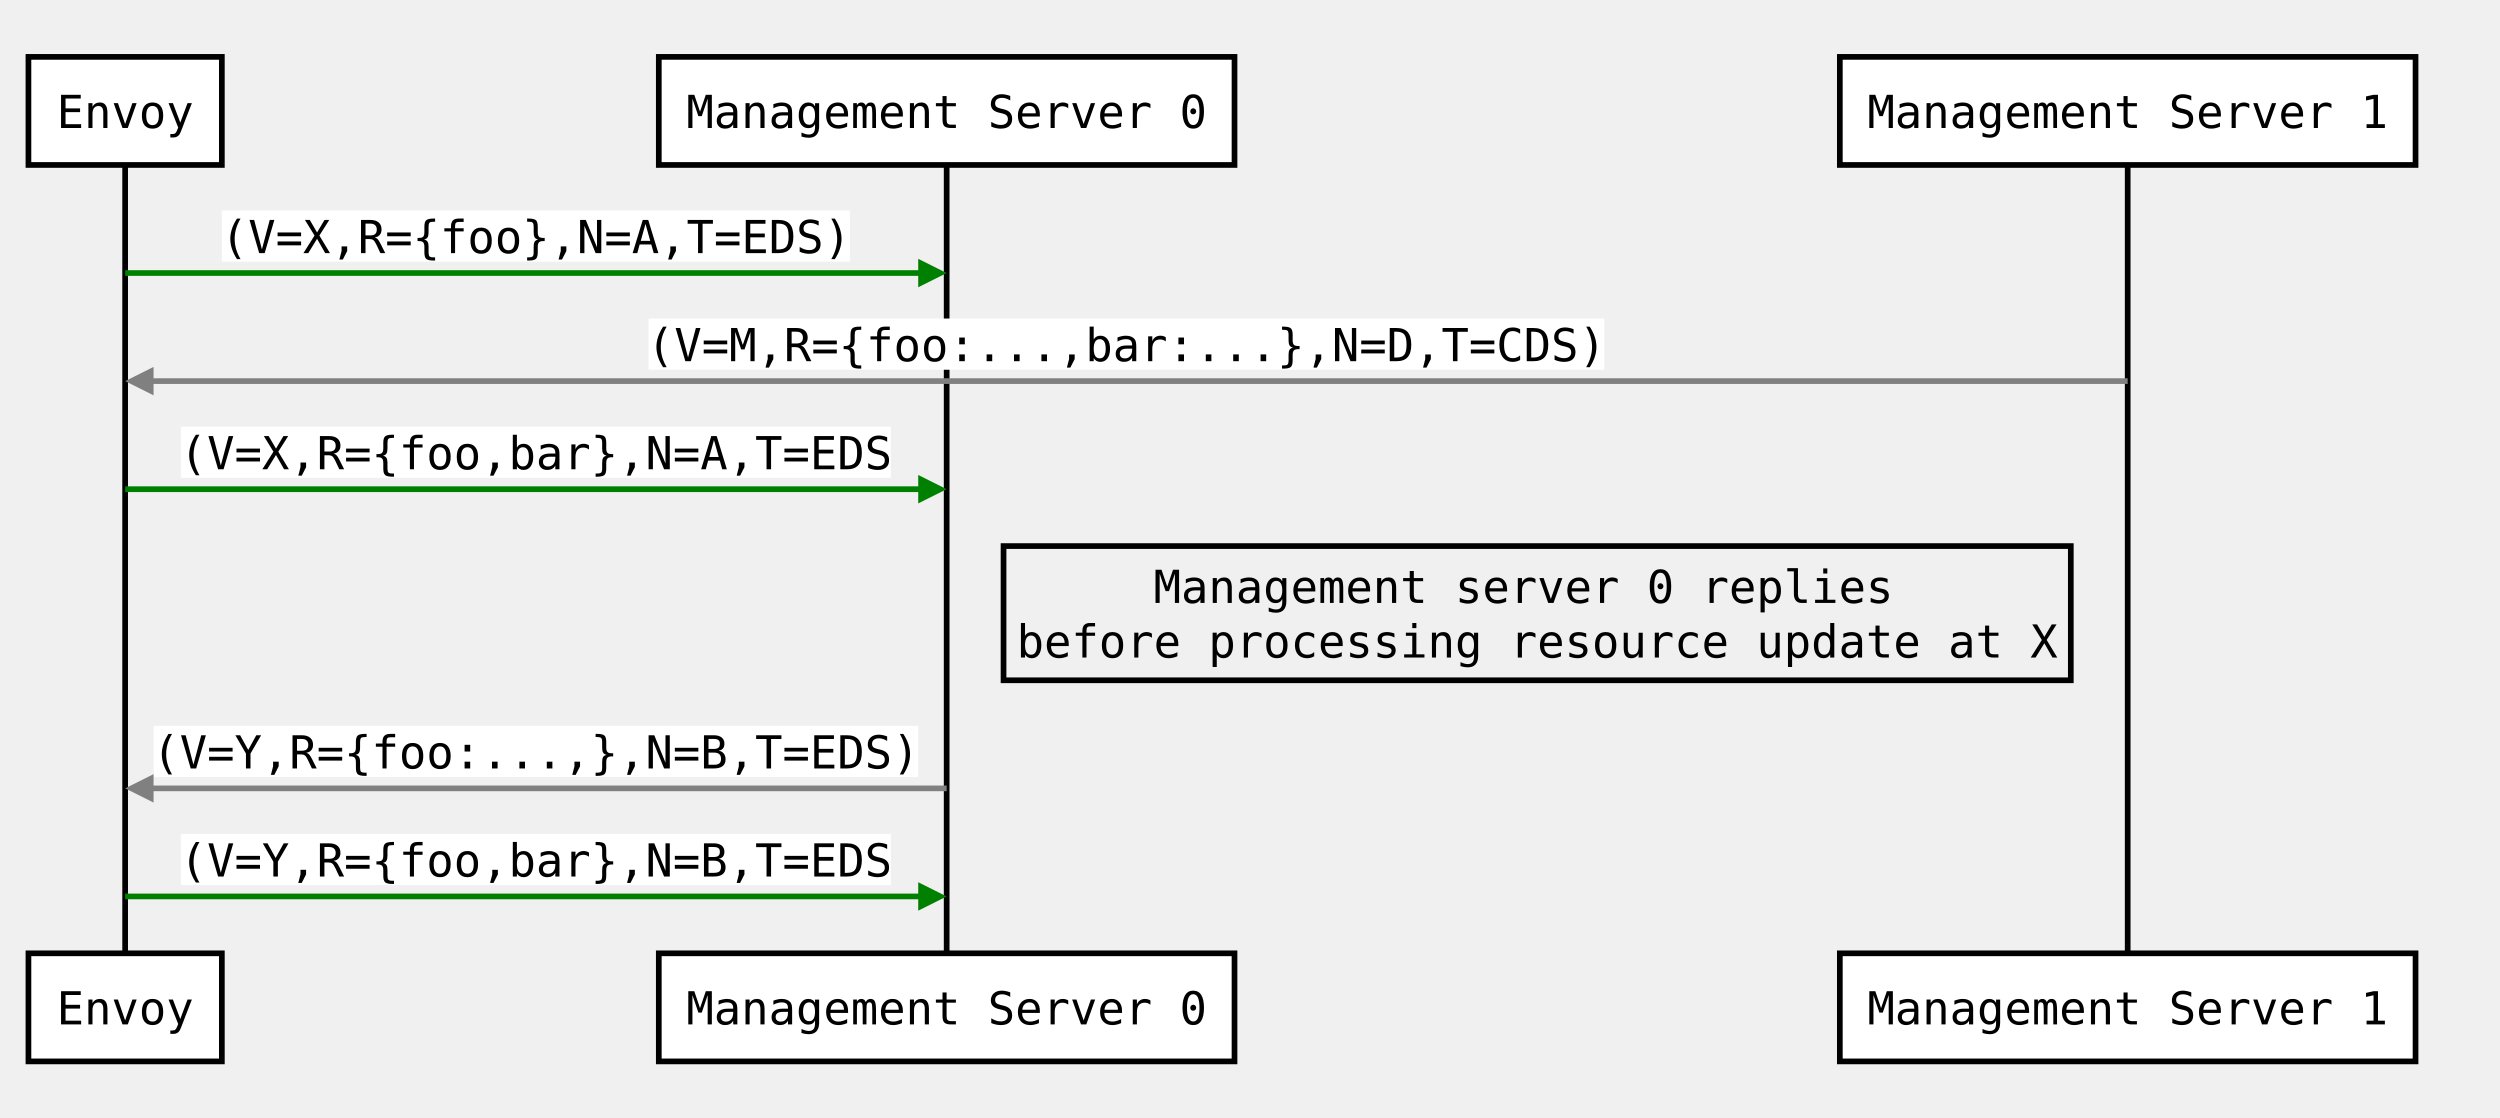
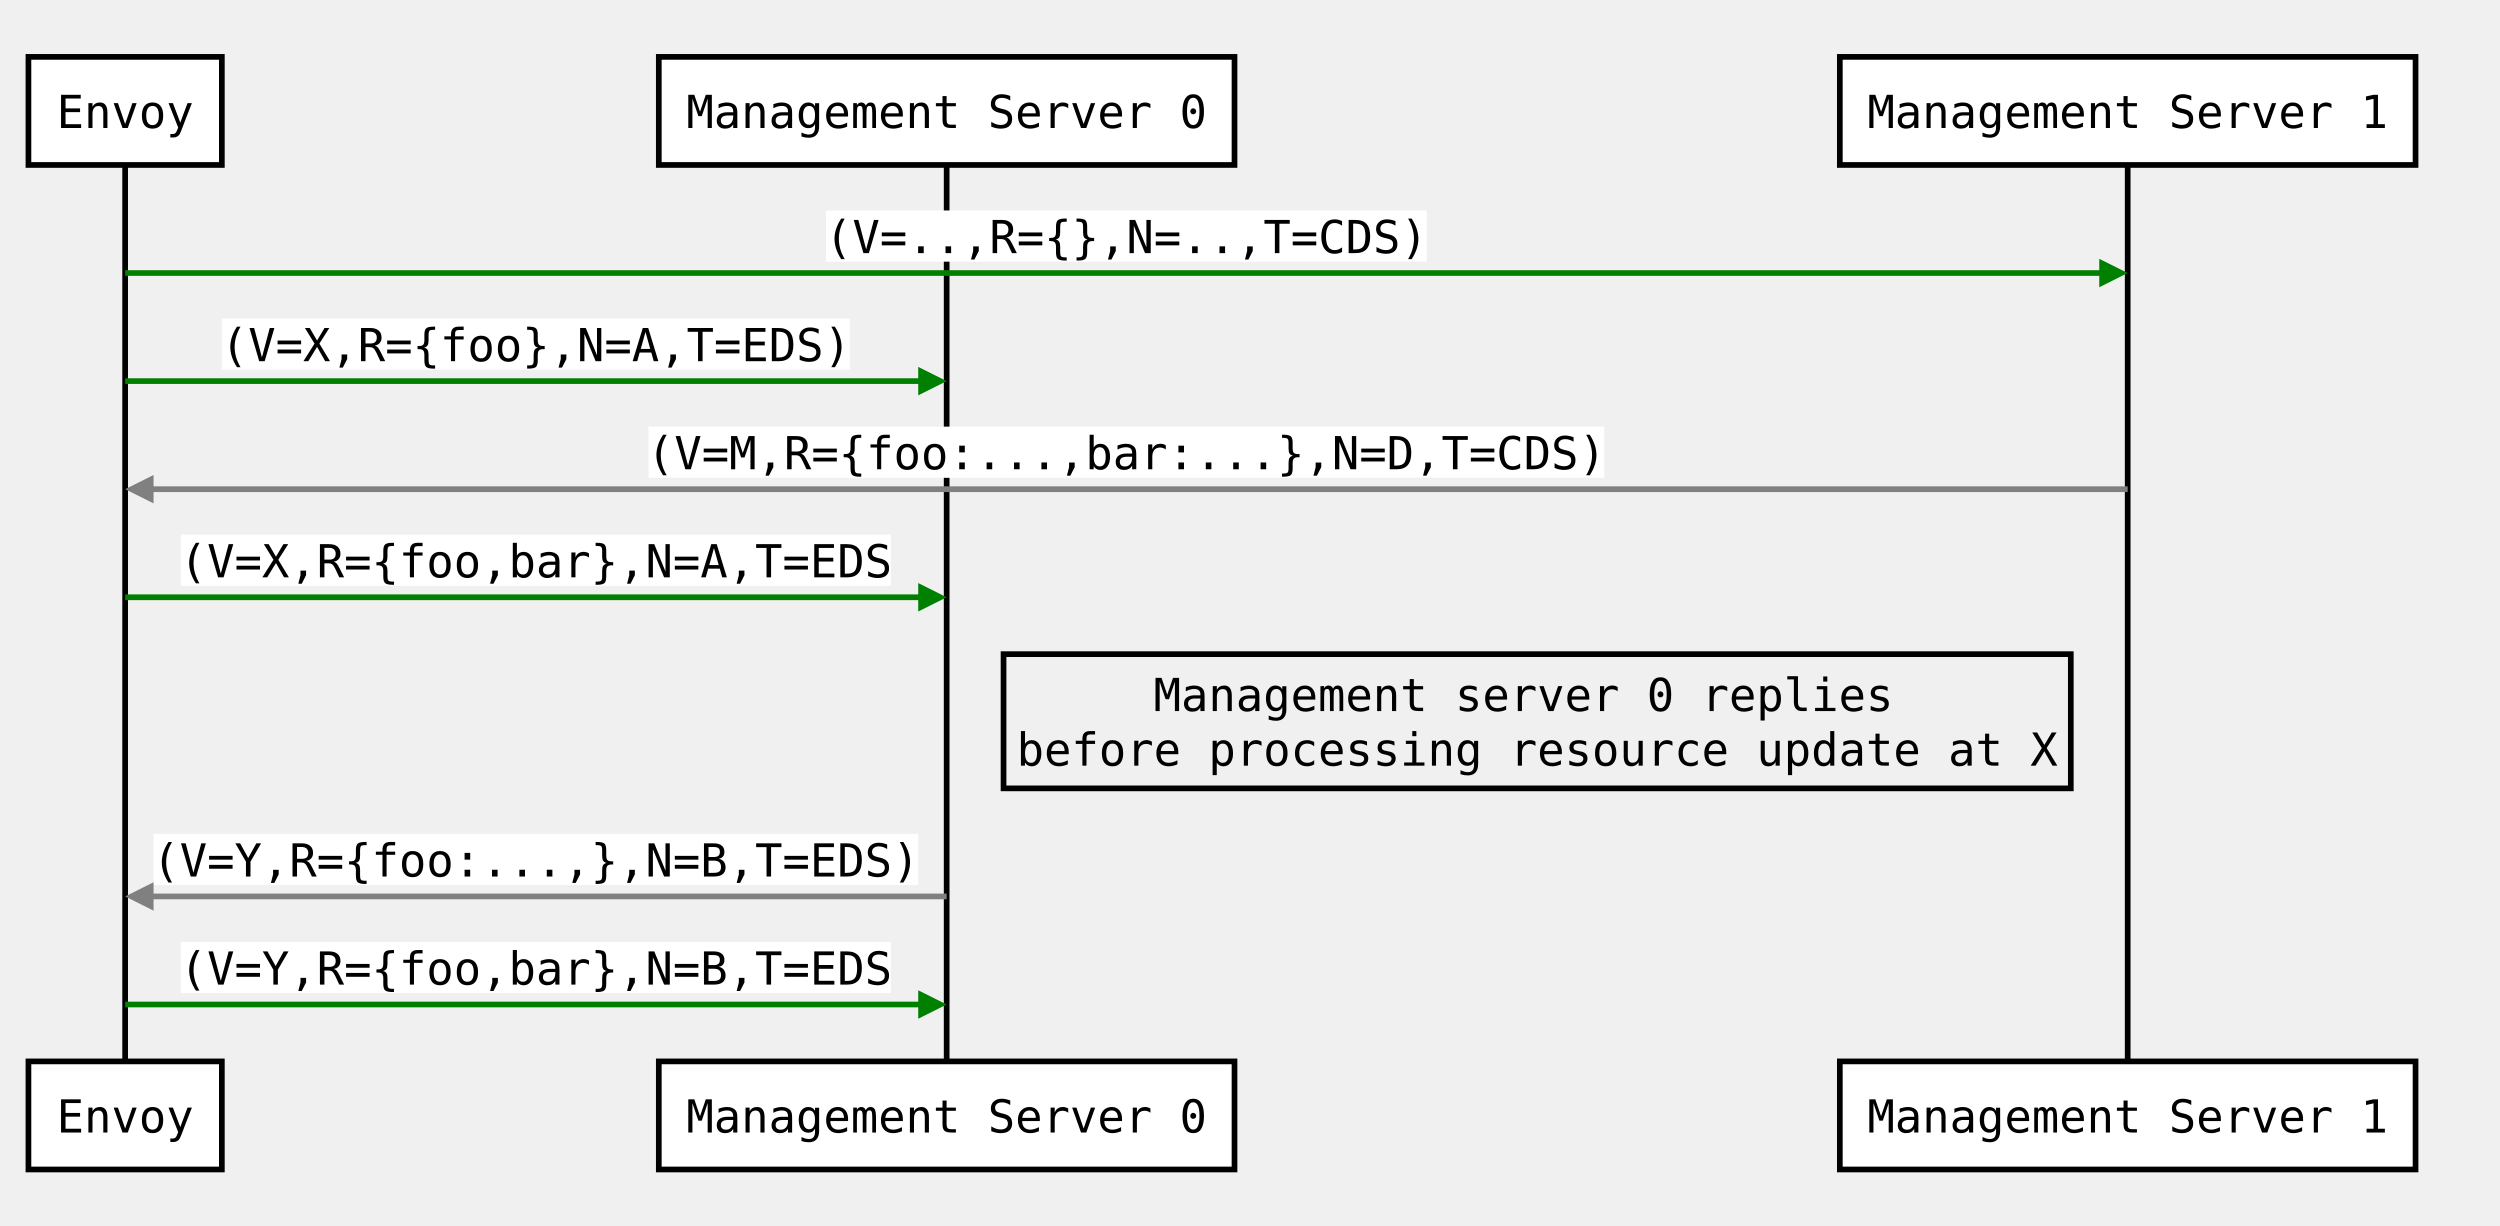
- <svg xmlns="http://www.w3.org/2000/svg" xmlns:xlink="http://www.w3.org/1999/xlink" width="879" height="393">
+ <svg xmlns="http://www.w3.org/2000/svg" xmlns:xlink="http://www.w3.org/1999/xlink" width="879" height="431">
  <source>participant Envoy as E [color="black"]
participant Management Server 0 as M0 [color="black"]
participant Management Server 1 as M1 [color="black"]

+ E-&gt;M1: (V=..,R={},N=..,T=CDS) [color="green"]
E-&gt;M0: (V=X,R={foo},N=A,T=EDS) [color="green"]
M1-&gt;E: (V=M,R={foo:...,bar:...},N=D,T=CDS) [color="gray"]
E-&gt;M0: (V=X,R={foo,bar},N=A,T=EDS [color="green"] 
Note right of M0: Management server 0 replies\nbefore processing resource update at X
M0-&gt;E: (V=Y,R={foo:...,},N=B,T=EDS) [color="gray"]
E-&gt;M0: (V=Y,R={foo,bar},N=B,T=EDS [color="green"]</source>
  <defs style="-webkit-tap-highlight-color: rgba(0, 0, 0, 0);">
    <path stroke-linecap="round" d="M5,0 0,2.5 5,5z" id="raphael-marker-block" style="-webkit-tap-highlight-color: rgba(0, 0, 0, 0);" />
-     <marker id="raphael-marker-endblock55-obja1w65" markerHeight="5" markerWidth="5" orient="auto" refX="2.5" refY="2.5" style="-webkit-tap-highlight-color: rgba(0, 0, 0, 0);">
+     <marker id="raphael-marker-endblock55-obj7z6rg" markerHeight="5" markerWidth="5" orient="auto" refX="2.5" refY="2.5" style="-webkit-tap-highlight-color: rgba(0, 0, 0, 0);">
      <use xlink:href="#raphael-marker-block" transform="rotate(180 2.5 2.5) scale(1,1)" stroke-width="1" fill="green" stroke="none" style="-webkit-tap-highlight-color: rgba(0, 0, 0, 0);" />
    </marker>
-     <marker id="raphael-marker-endblock55-objf89fx" markerHeight="5" markerWidth="5" orient="auto" refX="2.5" refY="2.5" style="-webkit-tap-highlight-color: rgba(0, 0, 0, 0);">
+     <marker id="raphael-marker-endblock55-objj4k5u" markerHeight="5" markerWidth="5" orient="auto" refX="2.5" refY="2.5" style="-webkit-tap-highlight-color: rgba(0, 0, 0, 0);">
+       <use xlink:href="#raphael-marker-block" transform="rotate(180 2.5 2.5) scale(1,1)" stroke-width="1" fill="green" stroke="none" style="-webkit-tap-highlight-color: rgba(0, 0, 0, 0);" />
+     </marker>
+     <marker id="raphael-marker-endblock55-obj29epo" markerHeight="5" markerWidth="5" orient="auto" refX="2.5" refY="2.5" style="-webkit-tap-highlight-color: rgba(0, 0, 0, 0);">
      <use xlink:href="#raphael-marker-block" transform="rotate(180 2.5 2.5) scale(1,1)" stroke-width="1" fill="gray" stroke="none" style="-webkit-tap-highlight-color: rgba(0, 0, 0, 0);" />
    </marker>
-     <marker id="raphael-marker-endblock55-objlbxuk" markerHeight="5" markerWidth="5" orient="auto" refX="2.5" refY="2.5" style="-webkit-tap-highlight-color: rgba(0, 0, 0, 0);">
+     <marker id="raphael-marker-endblock55-objpdvv6" markerHeight="5" markerWidth="5" orient="auto" refX="2.5" refY="2.5" style="-webkit-tap-highlight-color: rgba(0, 0, 0, 0);">
      <use xlink:href="#raphael-marker-block" transform="rotate(180 2.5 2.5) scale(1,1)" stroke-width="1" fill="green" stroke="none" style="-webkit-tap-highlight-color: rgba(0, 0, 0, 0);" />
    </marker>
-     <marker id="raphael-marker-endblock55-objpn542" markerHeight="5" markerWidth="5" orient="auto" refX="2.5" refY="2.5" style="-webkit-tap-highlight-color: rgba(0, 0, 0, 0);">
+     <marker id="raphael-marker-endblock55-obj30sxg" markerHeight="5" markerWidth="5" orient="auto" refX="2.5" refY="2.5" style="-webkit-tap-highlight-color: rgba(0, 0, 0, 0);">
      <use xlink:href="#raphael-marker-block" transform="rotate(180 2.5 2.5) scale(1,1)" stroke-width="1" fill="gray" stroke="none" style="-webkit-tap-highlight-color: rgba(0, 0, 0, 0);" />
    </marker>
-     <marker id="raphael-marker-endblock55-objhi3gx" markerHeight="5" markerWidth="5" orient="auto" refX="2.5" refY="2.5" style="-webkit-tap-highlight-color: rgba(0, 0, 0, 0);">
+     <marker id="raphael-marker-endblock55-objre9bk" markerHeight="5" markerWidth="5" orient="auto" refX="2.5" refY="2.5" style="-webkit-tap-highlight-color: rgba(0, 0, 0, 0);">
      <use xlink:href="#raphael-marker-block" transform="rotate(180 2.5 2.5) scale(1,1)" stroke-width="1" fill="green" stroke="none" style="-webkit-tap-highlight-color: rgba(0, 0, 0, 0);" />
    </marker>
  </defs>
  <rect x="10" y="20" width="68" height="38" rx="0" ry="0" fill="#ffffff" stroke="#000000" stroke-width="2" style="-webkit-tap-highlight-color: rgba(0, 0, 0, 0);" />
  <rect x="19.984" y="30" width="48" height="18" rx="0" ry="0" fill="#ffffff" stroke="none" style="-webkit-tap-highlight-color: rgba(0, 0, 0, 0);" />
  <text x="44" y="39" text-anchor="middle" font-family="Andale Mono, monospace" font-size="16px" stroke="none" fill="#000000" style="-webkit-tap-highlight-color: rgba(0, 0, 0, 0); text-anchor: middle; font-family: &quot;Andale Mono&quot;, monospace; font-size: 16px;">
    <tspan dy="6" style="-webkit-tap-highlight-color: rgba(0, 0, 0, 0);">Envoy</tspan>
  </text>
-   <rect x="10" y="335.188" width="68" height="38" rx="0" ry="0" fill="#ffffff" stroke="#000000" stroke-width="2" style="-webkit-tap-highlight-color: rgba(0, 0, 0, 0);" />
-   <rect x="19.984" y="345.188" width="48" height="18" rx="0" ry="0" fill="#ffffff" stroke="none" style="-webkit-tap-highlight-color: rgba(0, 0, 0, 0);" />
-   <text x="44" y="354.188" text-anchor="middle" font-family="Andale Mono, monospace" font-size="16px" stroke="none" fill="#000000" style="-webkit-tap-highlight-color: rgba(0, 0, 0, 0); text-anchor: middle; font-family: &quot;Andale Mono&quot;, monospace; font-size: 16px;">
+   <rect x="10" y="373.188" width="68" height="38" rx="0" ry="0" fill="#ffffff" stroke="#000000" stroke-width="2" style="-webkit-tap-highlight-color: rgba(0, 0, 0, 0);" />
+   <rect x="19.984" y="383.188" width="48" height="18" rx="0" ry="0" fill="#ffffff" stroke="none" style="-webkit-tap-highlight-color: rgba(0, 0, 0, 0);" />
+   <text x="44" y="392.188" text-anchor="middle" font-family="Andale Mono, monospace" font-size="16px" stroke="none" fill="#000000" style="-webkit-tap-highlight-color: rgba(0, 0, 0, 0); text-anchor: middle; font-family: &quot;Andale Mono&quot;, monospace; font-size: 16px;">
    <tspan dy="6" style="-webkit-tap-highlight-color: rgba(0, 0, 0, 0);">Envoy</tspan>
  </text>
-   <path fill="none" stroke="#000000" d="M44,58L44,335.188" stroke-width="2" style="-webkit-tap-highlight-color: rgba(0, 0, 0, 0);" />
+   <path fill="none" stroke="#000000" d="M44,58L44,373.188" stroke-width="2" style="-webkit-tap-highlight-color: rgba(0, 0, 0, 0);" />
  <rect x="231.633" y="20" width="202.422" height="38" rx="0" ry="0" fill="#ffffff" stroke="#000000" stroke-width="2" style="-webkit-tap-highlight-color: rgba(0, 0, 0, 0);" />
  <rect x="241.625" y="30" width="182.422" height="18" rx="0" ry="0" fill="#ffffff" stroke="none" style="-webkit-tap-highlight-color: rgba(0, 0, 0, 0);" />
  <text x="332.844" y="39" text-anchor="middle" font-family="Andale Mono, monospace" font-size="16px" stroke="none" fill="#000000" style="-webkit-tap-highlight-color: rgba(0, 0, 0, 0); text-anchor: middle; font-family: &quot;Andale Mono&quot;, monospace; font-size: 16px;">
    <tspan dy="6" style="-webkit-tap-highlight-color: rgba(0, 0, 0, 0);">Management Server 0</tspan>
  </text>
-   <rect x="231.633" y="335.188" width="202.422" height="38" rx="0" ry="0" fill="#ffffff" stroke="#000000" stroke-width="2" style="-webkit-tap-highlight-color: rgba(0, 0, 0, 0);" />
-   <rect x="241.625" y="345.188" width="182.422" height="18" rx="0" ry="0" fill="#ffffff" stroke="none" style="-webkit-tap-highlight-color: rgba(0, 0, 0, 0);" />
-   <text x="332.844" y="354.188" text-anchor="middle" font-family="Andale Mono, monospace" font-size="16px" stroke="none" fill="#000000" style="-webkit-tap-highlight-color: rgba(0, 0, 0, 0); text-anchor: middle; font-family: &quot;Andale Mono&quot;, monospace; font-size: 16px;">
+   <rect x="231.633" y="373.188" width="202.422" height="38" rx="0" ry="0" fill="#ffffff" stroke="#000000" stroke-width="2" style="-webkit-tap-highlight-color: rgba(0, 0, 0, 0);" />
+   <rect x="241.625" y="383.188" width="182.422" height="18" rx="0" ry="0" fill="#ffffff" stroke="none" style="-webkit-tap-highlight-color: rgba(0, 0, 0, 0);" />
+   <text x="332.844" y="392.188" text-anchor="middle" font-family="Andale Mono, monospace" font-size="16px" stroke="none" fill="#000000" style="-webkit-tap-highlight-color: rgba(0, 0, 0, 0); text-anchor: middle; font-family: &quot;Andale Mono&quot;, monospace; font-size: 16px;">
    <tspan dy="6" style="-webkit-tap-highlight-color: rgba(0, 0, 0, 0);">Management Server 0</tspan>
  </text>
-   <path fill="none" stroke="#000000" d="M332.844,58L332.844,335.188" stroke-width="2" style="-webkit-tap-highlight-color: rgba(0, 0, 0, 0);" />
+   <path fill="none" stroke="#000000" d="M332.844,58L332.844,373.188" stroke-width="2" style="-webkit-tap-highlight-color: rgba(0, 0, 0, 0);" />
  <rect x="646.883" y="20" width="202.422" height="38" rx="0" ry="0" fill="#ffffff" stroke="#000000" stroke-width="2" style="-webkit-tap-highlight-color: rgba(0, 0, 0, 0);" />
  <rect x="656.875" y="30" width="182.422" height="18" rx="0" ry="0" fill="#ffffff" stroke="none" style="-webkit-tap-highlight-color: rgba(0, 0, 0, 0);" />
  <text x="748.094" y="39" text-anchor="middle" font-family="Andale Mono, monospace" font-size="16px" stroke="none" fill="#000000" style="-webkit-tap-highlight-color: rgba(0, 0, 0, 0); text-anchor: middle; font-family: &quot;Andale Mono&quot;, monospace; font-size: 16px;">
    <tspan dy="6" style="-webkit-tap-highlight-color: rgba(0, 0, 0, 0);">Management Server 1</tspan>
  </text>
-   <rect x="646.883" y="335.188" width="202.422" height="38" rx="0" ry="0" fill="#ffffff" stroke="#000000" stroke-width="2" style="-webkit-tap-highlight-color: rgba(0, 0, 0, 0);" />
-   <rect x="656.875" y="345.188" width="182.422" height="18" rx="0" ry="0" fill="#ffffff" stroke="none" style="-webkit-tap-highlight-color: rgba(0, 0, 0, 0);" />
-   <text x="748.094" y="354.188" text-anchor="middle" font-family="Andale Mono, monospace" font-size="16px" stroke="none" fill="#000000" style="-webkit-tap-highlight-color: rgba(0, 0, 0, 0); text-anchor: middle; font-family: &quot;Andale Mono&quot;, monospace; font-size: 16px;">
+   <rect x="646.883" y="373.188" width="202.422" height="38" rx="0" ry="0" fill="#ffffff" stroke="#000000" stroke-width="2" style="-webkit-tap-highlight-color: rgba(0, 0, 0, 0);" />
+   <rect x="656.875" y="383.188" width="182.422" height="18" rx="0" ry="0" fill="#ffffff" stroke="none" style="-webkit-tap-highlight-color: rgba(0, 0, 0, 0);" />
+   <text x="748.094" y="392.188" text-anchor="middle" font-family="Andale Mono, monospace" font-size="16px" stroke="none" fill="#000000" style="-webkit-tap-highlight-color: rgba(0, 0, 0, 0); text-anchor: middle; font-family: &quot;Andale Mono&quot;, monospace; font-size: 16px;">
    <tspan dy="6" style="-webkit-tap-highlight-color: rgba(0, 0, 0, 0);">Management Server 1</tspan>
  </text>
-   <path fill="none" stroke="#000000" d="M748.094,58L748.094,335.188" stroke-width="2" style="-webkit-tap-highlight-color: rgba(0, 0, 0, 0);" />
-   <rect x="78" y="74" width="220.828" height="18" rx="0" ry="0" fill="#ffffff" stroke="none" style="-webkit-tap-highlight-color: rgba(0, 0, 0, 0);" />
-   <text x="188.422" y="83" text-anchor="middle" font-family="Andale Mono, monospace" font-size="16px" stroke="none" fill="#000000" style="-webkit-tap-highlight-color: rgba(0, 0, 0, 0); text-anchor: middle; font-family: &quot;Andale Mono&quot;, monospace; font-size: 16px;">
+   <path fill="none" stroke="#000000" d="M748.094,58L748.094,373.188" stroke-width="2" style="-webkit-tap-highlight-color: rgba(0, 0, 0, 0);" />
+   <rect x="290.422" y="74" width="211.234" height="18" rx="0" ry="0" fill="#ffffff" stroke="none" style="-webkit-tap-highlight-color: rgba(0, 0, 0, 0);" />
+   <text x="396.047" y="83" text-anchor="middle" font-family="Andale Mono, monospace" font-size="16px" stroke="none" fill="#000000" style="-webkit-tap-highlight-color: rgba(0, 0, 0, 0); text-anchor: middle; font-family: &quot;Andale Mono&quot;, monospace; font-size: 16px;">
+     <tspan dy="6" style="-webkit-tap-highlight-color: rgba(0, 0, 0, 0);">(V=..,R={},N=..,T=CDS)</tspan>
+   </text>
+   <path fill="none" stroke="#008000" d="M44,96C44,96,680.196,96,743.101,96" stroke-width="2" marker-end="url(#raphael-marker-endblock55-obj7z6rg)" stroke-dasharray="none" style="-webkit-tap-highlight-color: rgba(0, 0, 0, 0);" />
+   <rect x="78" y="112" width="220.828" height="18" rx="0" ry="0" fill="#ffffff" stroke="none" style="-webkit-tap-highlight-color: rgba(0, 0, 0, 0);" />
+   <text x="188.422" y="121" text-anchor="middle" font-family="Andale Mono, monospace" font-size="16px" stroke="none" fill="#000000" style="-webkit-tap-highlight-color: rgba(0, 0, 0, 0); text-anchor: middle; font-family: &quot;Andale Mono&quot;, monospace; font-size: 16px;">
    <tspan dy="6" style="-webkit-tap-highlight-color: rgba(0, 0, 0, 0);">(V=X,R={foo},N=A,T=EDS)</tspan>
  </text>
-   <path fill="none" stroke="#008000" d="M44,96C44,96,289.54,96,327.846,96" stroke-width="2" marker-end="url(#raphael-marker-endblock55-obja1w65)" stroke-dasharray="none" style="-webkit-tap-highlight-color: rgba(0, 0, 0, 0);" />
-   <rect x="228.016" y="112" width="336.047" height="18" rx="0" ry="0" fill="#ffffff" stroke="none" style="-webkit-tap-highlight-color: rgba(0, 0, 0, 0);" />
-   <text x="396.047" y="121" text-anchor="middle" font-family="Andale Mono, monospace" font-size="16px" stroke="none" fill="#000000" style="-webkit-tap-highlight-color: rgba(0, 0, 0, 0); text-anchor: middle; font-family: &quot;Andale Mono&quot;, monospace; font-size: 16px;">
+   <path fill="none" stroke="#008000" d="M44,134C44,134,289.54,134,327.846,134" stroke-width="2" marker-end="url(#raphael-marker-endblock55-objj4k5u)" stroke-dasharray="none" style="-webkit-tap-highlight-color: rgba(0, 0, 0, 0);" />
+   <rect x="228.016" y="150" width="336.047" height="18" rx="0" ry="0" fill="#ffffff" stroke="none" style="-webkit-tap-highlight-color: rgba(0, 0, 0, 0);" />
+   <text x="396.047" y="159" text-anchor="middle" font-family="Andale Mono, monospace" font-size="16px" stroke="none" fill="#000000" style="-webkit-tap-highlight-color: rgba(0, 0, 0, 0); text-anchor: middle; font-family: &quot;Andale Mono&quot;, monospace; font-size: 16px;">
    <tspan dy="6" style="-webkit-tap-highlight-color: rgba(0, 0, 0, 0);">(V=M,R={foo:...,bar:...},N=D,T=CDS)</tspan>
  </text>
-   <path fill="none" stroke="#808080" d="M748.094,134C748.094,134,111.898,134,48.993,134" stroke-width="2" marker-end="url(#raphael-marker-endblock55-objf89fx)" stroke-dasharray="none" style="-webkit-tap-highlight-color: rgba(0, 0, 0, 0);" />
-   <rect x="63.594" y="150" width="249.641" height="18" rx="0" ry="0" fill="#ffffff" stroke="none" style="-webkit-tap-highlight-color: rgba(0, 0, 0, 0);" />
-   <text x="188.422" y="159" text-anchor="middle" font-family="Andale Mono, monospace" font-size="16px" stroke="none" fill="#000000" style="-webkit-tap-highlight-color: rgba(0, 0, 0, 0); text-anchor: middle; font-family: &quot;Andale Mono&quot;, monospace; font-size: 16px;">
+   <path fill="none" stroke="#808080" d="M748.094,172C748.094,172,111.898,172,48.993,172" stroke-width="2" marker-end="url(#raphael-marker-endblock55-obj29epo)" stroke-dasharray="none" style="-webkit-tap-highlight-color: rgba(0, 0, 0, 0);" />
+   <rect x="63.594" y="188" width="249.641" height="18" rx="0" ry="0" fill="#ffffff" stroke="none" style="-webkit-tap-highlight-color: rgba(0, 0, 0, 0);" />
+   <text x="188.422" y="197" text-anchor="middle" font-family="Andale Mono, monospace" font-size="16px" stroke="none" fill="#000000" style="-webkit-tap-highlight-color: rgba(0, 0, 0, 0); text-anchor: middle; font-family: &quot;Andale Mono&quot;, monospace; font-size: 16px;">
    <tspan dy="6" style="-webkit-tap-highlight-color: rgba(0, 0, 0, 0);">(V=X,R={foo,bar},N=A,T=EDS</tspan>
  </text>
-   <path fill="none" stroke="#008000" d="M44,172C44,172,289.54,172,327.846,172" stroke-width="2" marker-end="url(#raphael-marker-endblock55-objlbxuk)" stroke-dasharray="none" style="-webkit-tap-highlight-color: rgba(0, 0, 0, 0);" />
-   <rect x="352.844" y="192" width="375.25" height="47.188" rx="0" ry="0" fill="none" stroke="#000000" stroke-width="2" style="-webkit-tap-highlight-color: rgba(0, 0, 0, 0);" />
-   <rect x="358.031" y="197" width="365.25" height="37.188" rx="0" ry="0" fill="none" stroke="none" style="-webkit-tap-highlight-color: rgba(0, 0, 0, 0);" />
-   <text x="540.469" y="215.594" text-anchor="middle" font-family="Andale Mono, monospace" font-size="16px" stroke="none" fill="#000000" style="-webkit-tap-highlight-color: rgba(0, 0, 0, 0); text-anchor: middle; font-family: &quot;Andale Mono&quot;, monospace; font-size: 16px;">
+   <path fill="none" stroke="#008000" d="M44,210C44,210,289.54,210,327.846,210" stroke-width="2" marker-end="url(#raphael-marker-endblock55-objpdvv6)" stroke-dasharray="none" style="-webkit-tap-highlight-color: rgba(0, 0, 0, 0);" />
+   <rect x="352.844" y="230" width="375.25" height="47.188" rx="0" ry="0" fill="none" stroke="#000000" stroke-width="2" style="-webkit-tap-highlight-color: rgba(0, 0, 0, 0);" />
+   <rect x="358.031" y="235" width="365.25" height="37.188" rx="0" ry="0" fill="none" stroke="none" style="-webkit-tap-highlight-color: rgba(0, 0, 0, 0);" />
+   <text x="540.469" y="253.594" text-anchor="middle" font-family="Andale Mono, monospace" font-size="16px" stroke="none" fill="#000000" style="-webkit-tap-highlight-color: rgba(0, 0, 0, 0); text-anchor: middle; font-family: &quot;Andale Mono&quot;, monospace; font-size: 16px;">
    <tspan dy="-3.594" style="-webkit-tap-highlight-color: rgba(0, 0, 0, 0);">Management server 0 replies</tspan>
    <tspan dy="19.2" x="540.469" style="-webkit-tap-highlight-color: rgba(0, 0, 0, 0);">before processing resource update at X</tspan>
  </text>
-   <rect x="54" y="255.188" width="268.844" height="18" rx="0" ry="0" fill="#ffffff" stroke="none" style="-webkit-tap-highlight-color: rgba(0, 0, 0, 0);" />
-   <text x="188.422" y="264.188" text-anchor="middle" font-family="Andale Mono, monospace" font-size="16px" stroke="none" fill="#000000" style="-webkit-tap-highlight-color: rgba(0, 0, 0, 0); text-anchor: middle; font-family: &quot;Andale Mono&quot;, monospace; font-size: 16px;">
+   <rect x="54" y="293.188" width="268.844" height="18" rx="0" ry="0" fill="#ffffff" stroke="none" style="-webkit-tap-highlight-color: rgba(0, 0, 0, 0);" />
+   <text x="188.422" y="302.188" text-anchor="middle" font-family="Andale Mono, monospace" font-size="16px" stroke="none" fill="#000000" style="-webkit-tap-highlight-color: rgba(0, 0, 0, 0); text-anchor: middle; font-family: &quot;Andale Mono&quot;, monospace; font-size: 16px;">
    <tspan dy="6" style="-webkit-tap-highlight-color: rgba(0, 0, 0, 0);">(V=Y,R={foo:...,},N=B,T=EDS)</tspan>
  </text>
-   <path fill="none" stroke="#808080" d="M332.844,277.188C332.844,277.188,87.304,277.188,48.998,277.188" stroke-width="2" marker-end="url(#raphael-marker-endblock55-objpn542)" stroke-dasharray="none" style="-webkit-tap-highlight-color: rgba(0, 0, 0, 0);" />
-   <rect x="63.594" y="293.188" width="249.641" height="18" rx="0" ry="0" fill="#ffffff" stroke="none" style="-webkit-tap-highlight-color: rgba(0, 0, 0, 0);" />
-   <text x="188.422" y="302.188" text-anchor="middle" font-family="Andale Mono, monospace" font-size="16px" stroke="none" fill="#000000" style="-webkit-tap-highlight-color: rgba(0, 0, 0, 0); text-anchor: middle; font-family: &quot;Andale Mono&quot;, monospace; font-size: 16px;">
+   <path fill="none" stroke="#808080" d="M332.844,315.188C332.844,315.188,87.304,315.188,48.998,315.188" stroke-width="2" marker-end="url(#raphael-marker-endblock55-obj30sxg)" stroke-dasharray="none" style="-webkit-tap-highlight-color: rgba(0, 0, 0, 0);" />
+   <rect x="63.594" y="331.188" width="249.641" height="18" rx="0" ry="0" fill="#ffffff" stroke="none" style="-webkit-tap-highlight-color: rgba(0, 0, 0, 0);" />
+   <text x="188.422" y="340.188" text-anchor="middle" font-family="Andale Mono, monospace" font-size="16px" stroke="none" fill="#000000" style="-webkit-tap-highlight-color: rgba(0, 0, 0, 0); text-anchor: middle; font-family: &quot;Andale Mono&quot;, monospace; font-size: 16px;">
    <tspan dy="6" style="-webkit-tap-highlight-color: rgba(0, 0, 0, 0);">(V=Y,R={foo,bar},N=B,T=EDS</tspan>
  </text>
-   <path fill="none" stroke="#008000" d="M44,315.188C44,315.188,289.54,315.188,327.846,315.188" stroke-width="2" marker-end="url(#raphael-marker-endblock55-objhi3gx)" stroke-dasharray="none" style="-webkit-tap-highlight-color: rgba(0, 0, 0, 0);" />
+   <path fill="none" stroke="#008000" d="M44,353.188C44,353.188,289.54,353.188,327.846,353.188" stroke-width="2" marker-end="url(#raphael-marker-endblock55-objre9bk)" stroke-dasharray="none" style="-webkit-tap-highlight-color: rgba(0, 0, 0, 0);" />
</svg>
